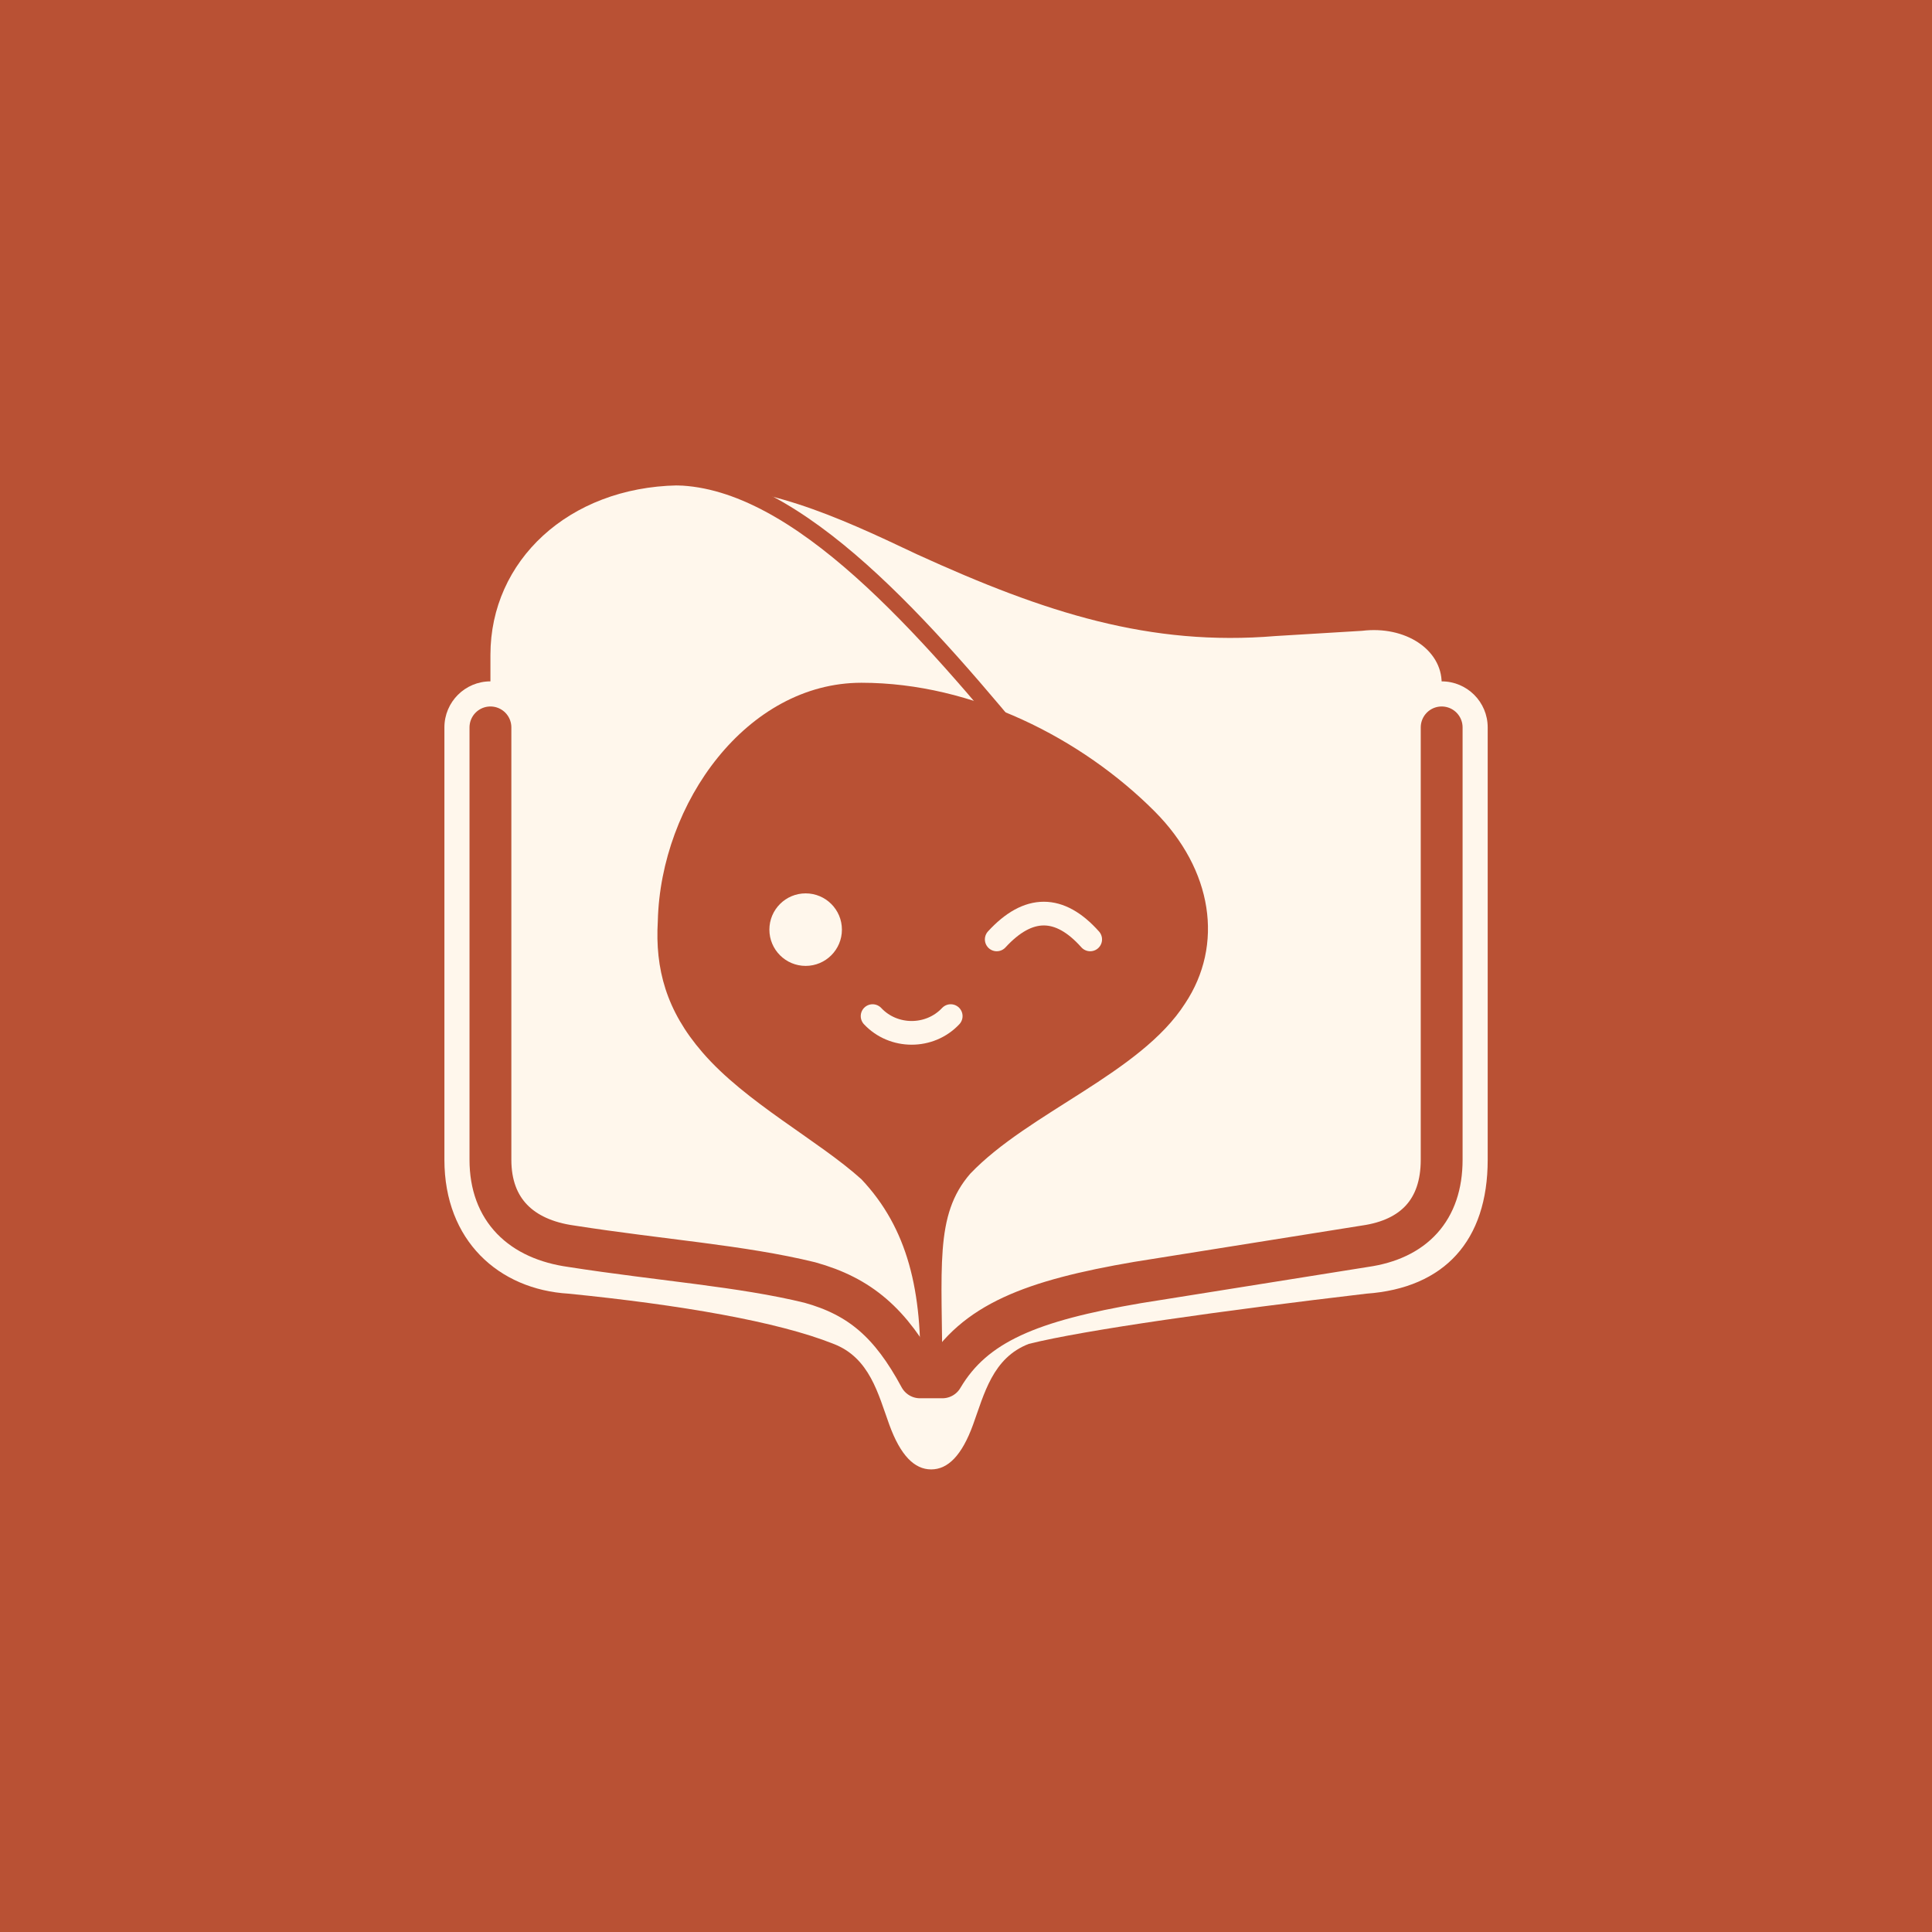
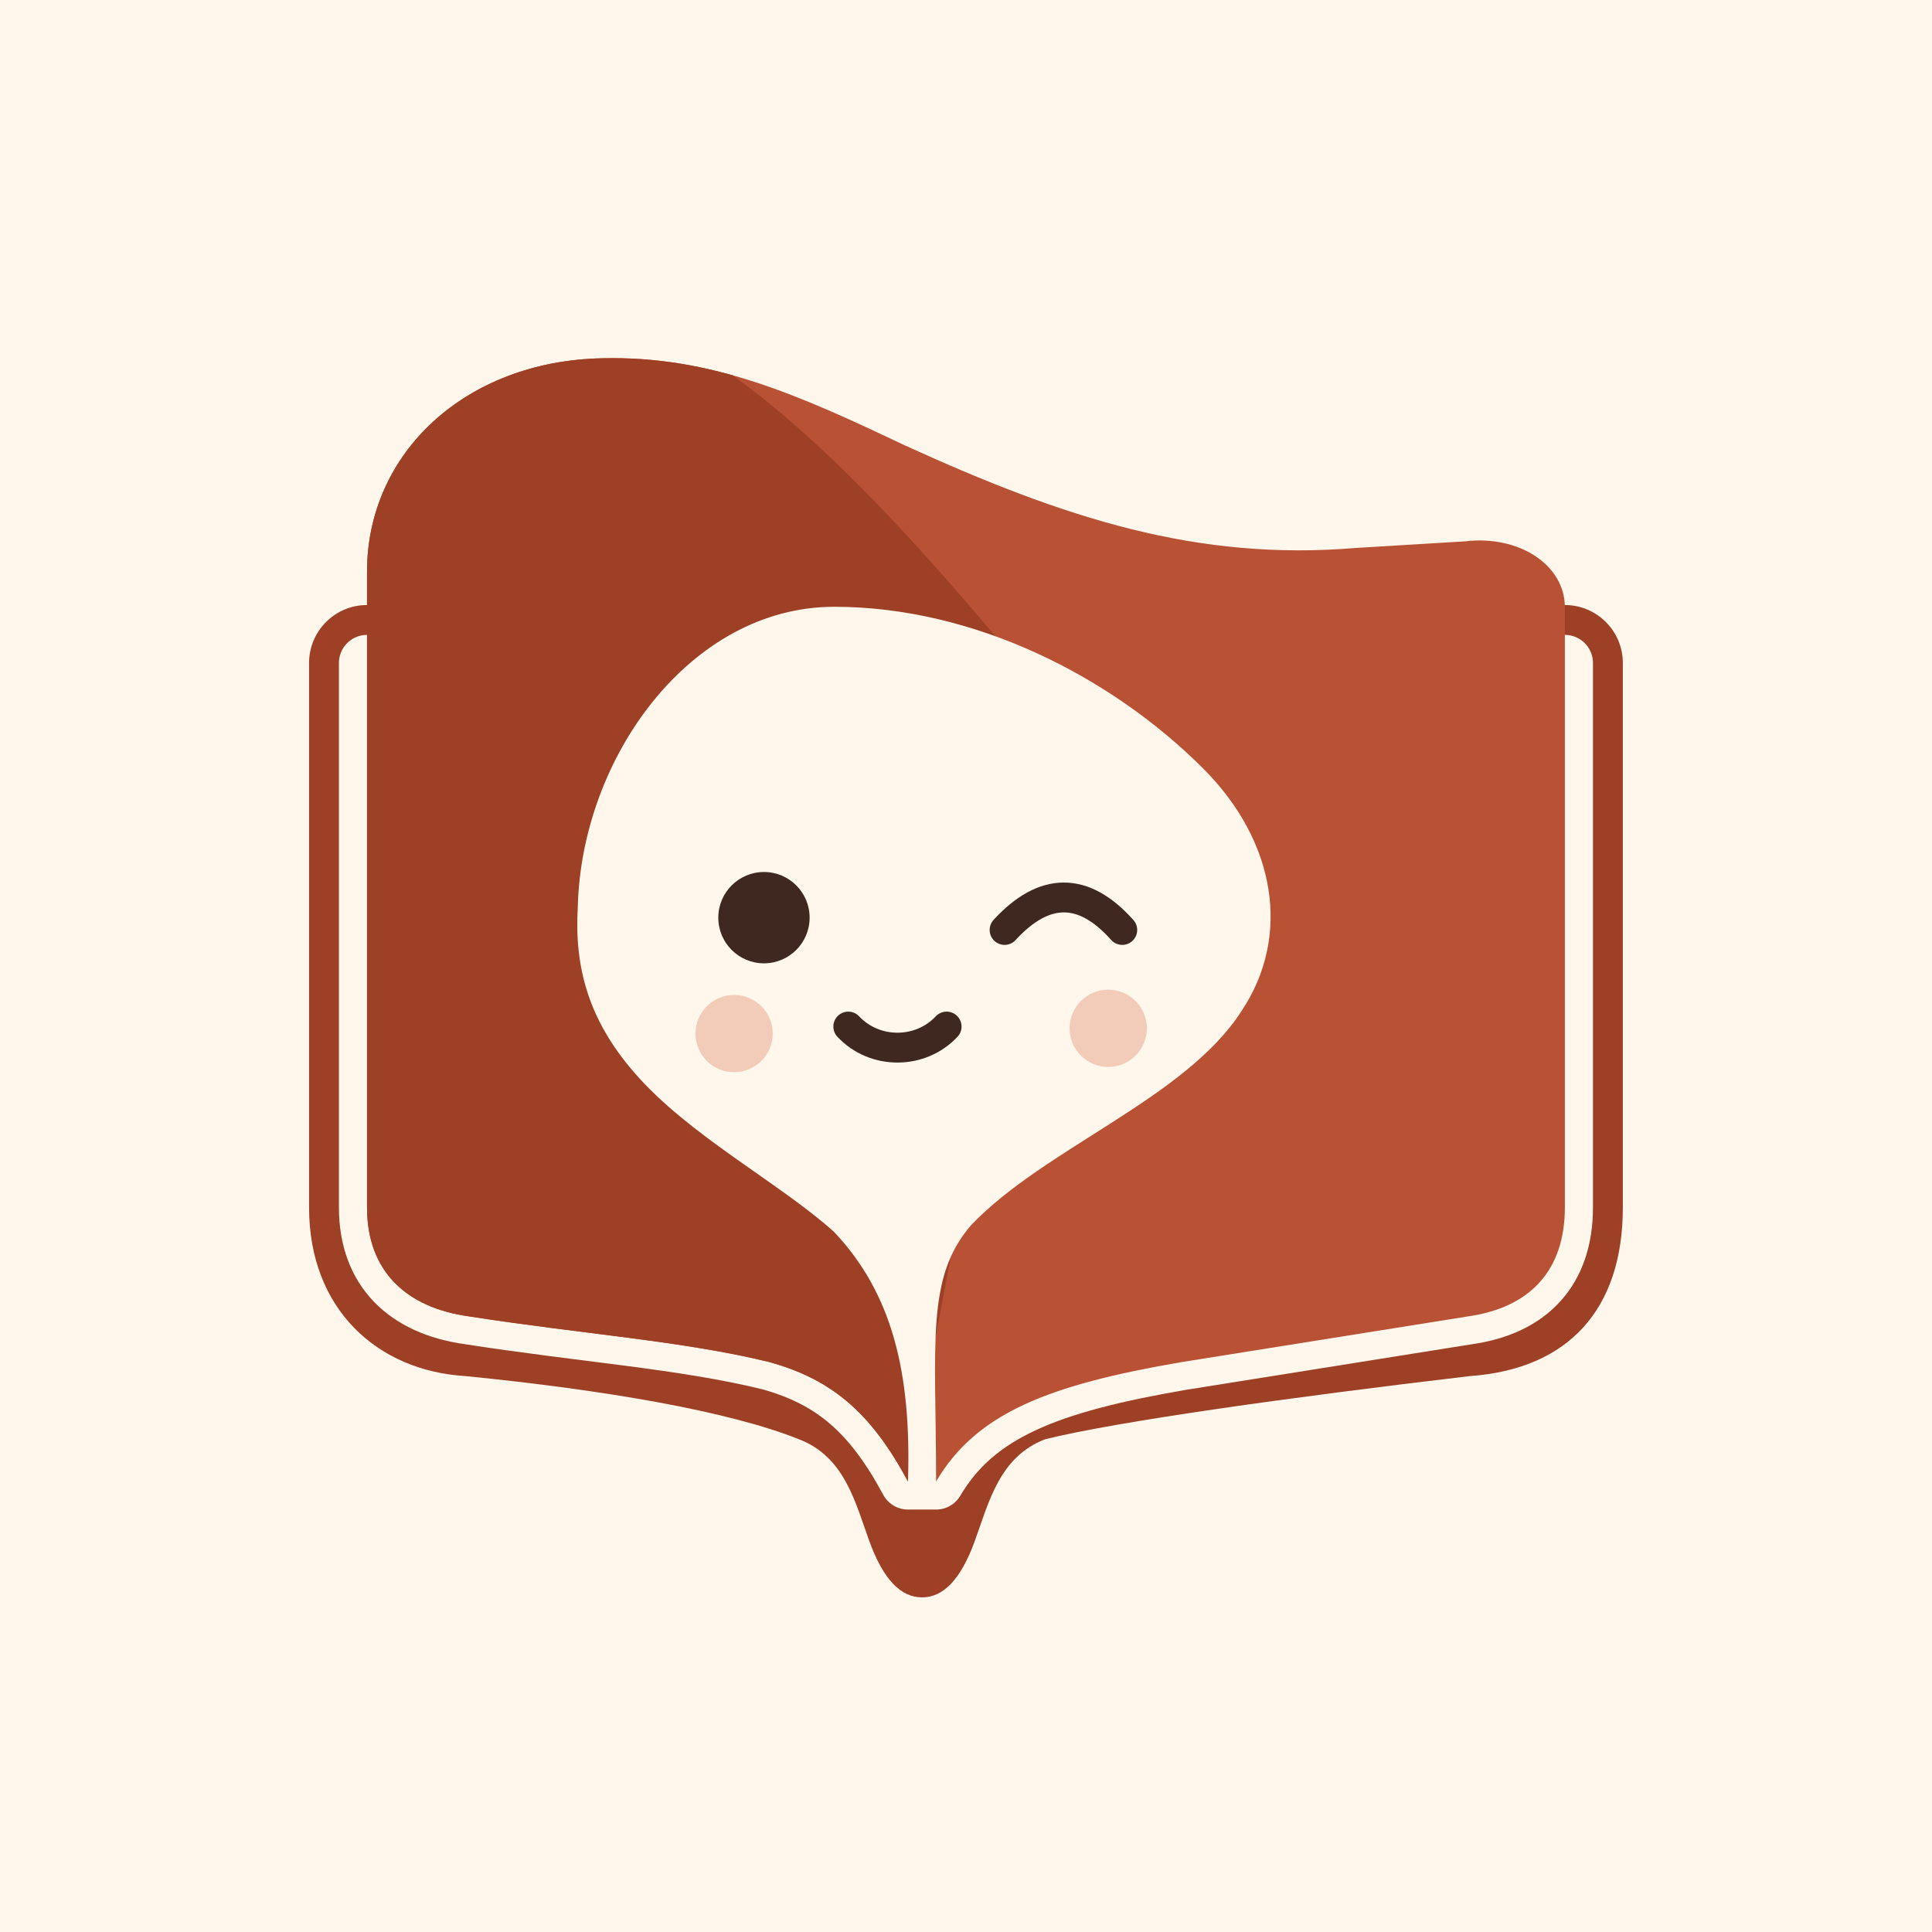
<svg xmlns="http://www.w3.org/2000/svg" viewBox="0 0 1000 1000" role="img" aria-label="Talea App-Icon maskable">
-   <rect width="1000" height="1000" fill="#B95134" />
-   <g transform="translate(41.6 93.5) scale(0.72193)">
-     <defs>
-       <mask id="am-m" maskUnits="userSpaceOnUse" x="200" y="100" width="900" height="900">
-         <rect x="200" y="100" width="900" height="900" fill="#fff" />
-         <path d="M294 392V702C294 738 316 759 352 764C416 774 474 778 523 790C559 800 581 819 602 858H618C641 819 682 803 758 790L921 764C956 759 976 738 976 702V392" fill="none" stroke="#000" stroke-width="30" stroke-linecap="round" stroke-linejoin="round" />
-         <path d="M 428 212.5 C 515 214.75 606 320.5 686 418" fill="none" stroke="#000" stroke-width="12" stroke-linecap="round" />
-         <path d="M560 360C640 360 718 400 770 452C812 494 820 548 792 590C760 640 680 668 638 712C612 742 618 779 618 858H602C604 796 593 751 560 716C529 688 477 661 446 625C420 595 412 565 414 531C416 446 478 360 560 360Z" fill="#000" />
-       </mask>
-     </defs>
-     <g mask="url(#am-m)" fill="#FFF7EC">
-       <path d="M294 359A33 33 0 0 0 261 392V702C261 760 300 795 350 798C430 806 500 818 540 834C566 844 572 870 580 892C588 914 598 924 610 924C622 924 632 914 640 892C648 870 654 844 680 834C720 824 820 810 922 798C978 794 1009 760 1009 702V392A33 33 0 0 0 976 359Z" />
+   <rect width="1000" height="1000" fill="#FFF7EC" />
+   <g transform="translate(-77.3 -13.2) scale(0.90909)">
+     <path d="M294 359A33 33 0 0 0 261 392V702C261 760 300 795 350 798C430 806 500 818 540 834C566 844 572 870 580 892C588 914 598 924 610 924C622 924 632 914 640 892C648 870 654 844 680 834C720 824 820 810 922 798C978 794 1009 760 1009 702V392A33 33 0 0 0 976 359Z" fill="#9D4026" />
+     <path d="M294 392V702C294 738 316 759 352 764C416 774 474 778 523 790C559 800 581 819 602 858H618C641 819 682 803 758 790L921 764C956 759 976 738 976 702V392" fill="none" stroke="#FFF7EC" stroke-width="32" stroke-linecap="round" stroke-linejoin="round" />
+     <clipPath id="am-c">
      <path d="M 428 218.5 C 490 217 540 239.5 600 268 C 692 310 767 334 857 326.5 L 919 322.75 C 950 319 976 336.25 976 360.25 V 702 C 976 738 956 759 921 764 L 758 790 C 682 803 641 819 618 858 H 602 C 581 819 559 800 523 790 C 474 778 416 774 352 764 C 316 759 294 738 294 702 V 340 C 294 272.5 350 220 428 218.5 Z" />
+     </clipPath>
+     <g clip-path="url(#am-c)">
+       <rect x="250" y="100" width="800" height="800" fill="#B95134" />
+       <path d="M 280 190 H 428 C 515 214.75 606 320.5 686 418 L 602 858 H 280 Z" fill="#9D4026" />
    </g>
-     <circle cx="520" cy="537" r="26" fill="#FFF7EC" />
-     <g fill="none" stroke="#FFF7EC" stroke-width="17" stroke-linecap="round">
+     <path d="M560 360C640 360 718 400 770 452C812 494 820 548 792 590C760 640 680 668 638 712C612 742 618 779 618 858H602C604 796 593 751 560 716C529 688 477 661 446 625C420 595 412 565 414 531C416 446 478 360 560 360Z" fill="#FFF7EC" />
+     <g fill="#E39479" opacity="0.44">
+       <circle cx="503" cy="603" r="22" />
+       <circle cx="716" cy="600" r="22" />
+     </g>
+     <circle cx="520" cy="537" r="26" fill="#3E281F" />
+     <g fill="none" stroke="#3E281F" stroke-width="17" stroke-linecap="round">
      <path d="M657 544Q691 507 724 544" />
      <path d="M568 599C583 615 609 615 624 599" />
    </g>
  </g>
</svg>
